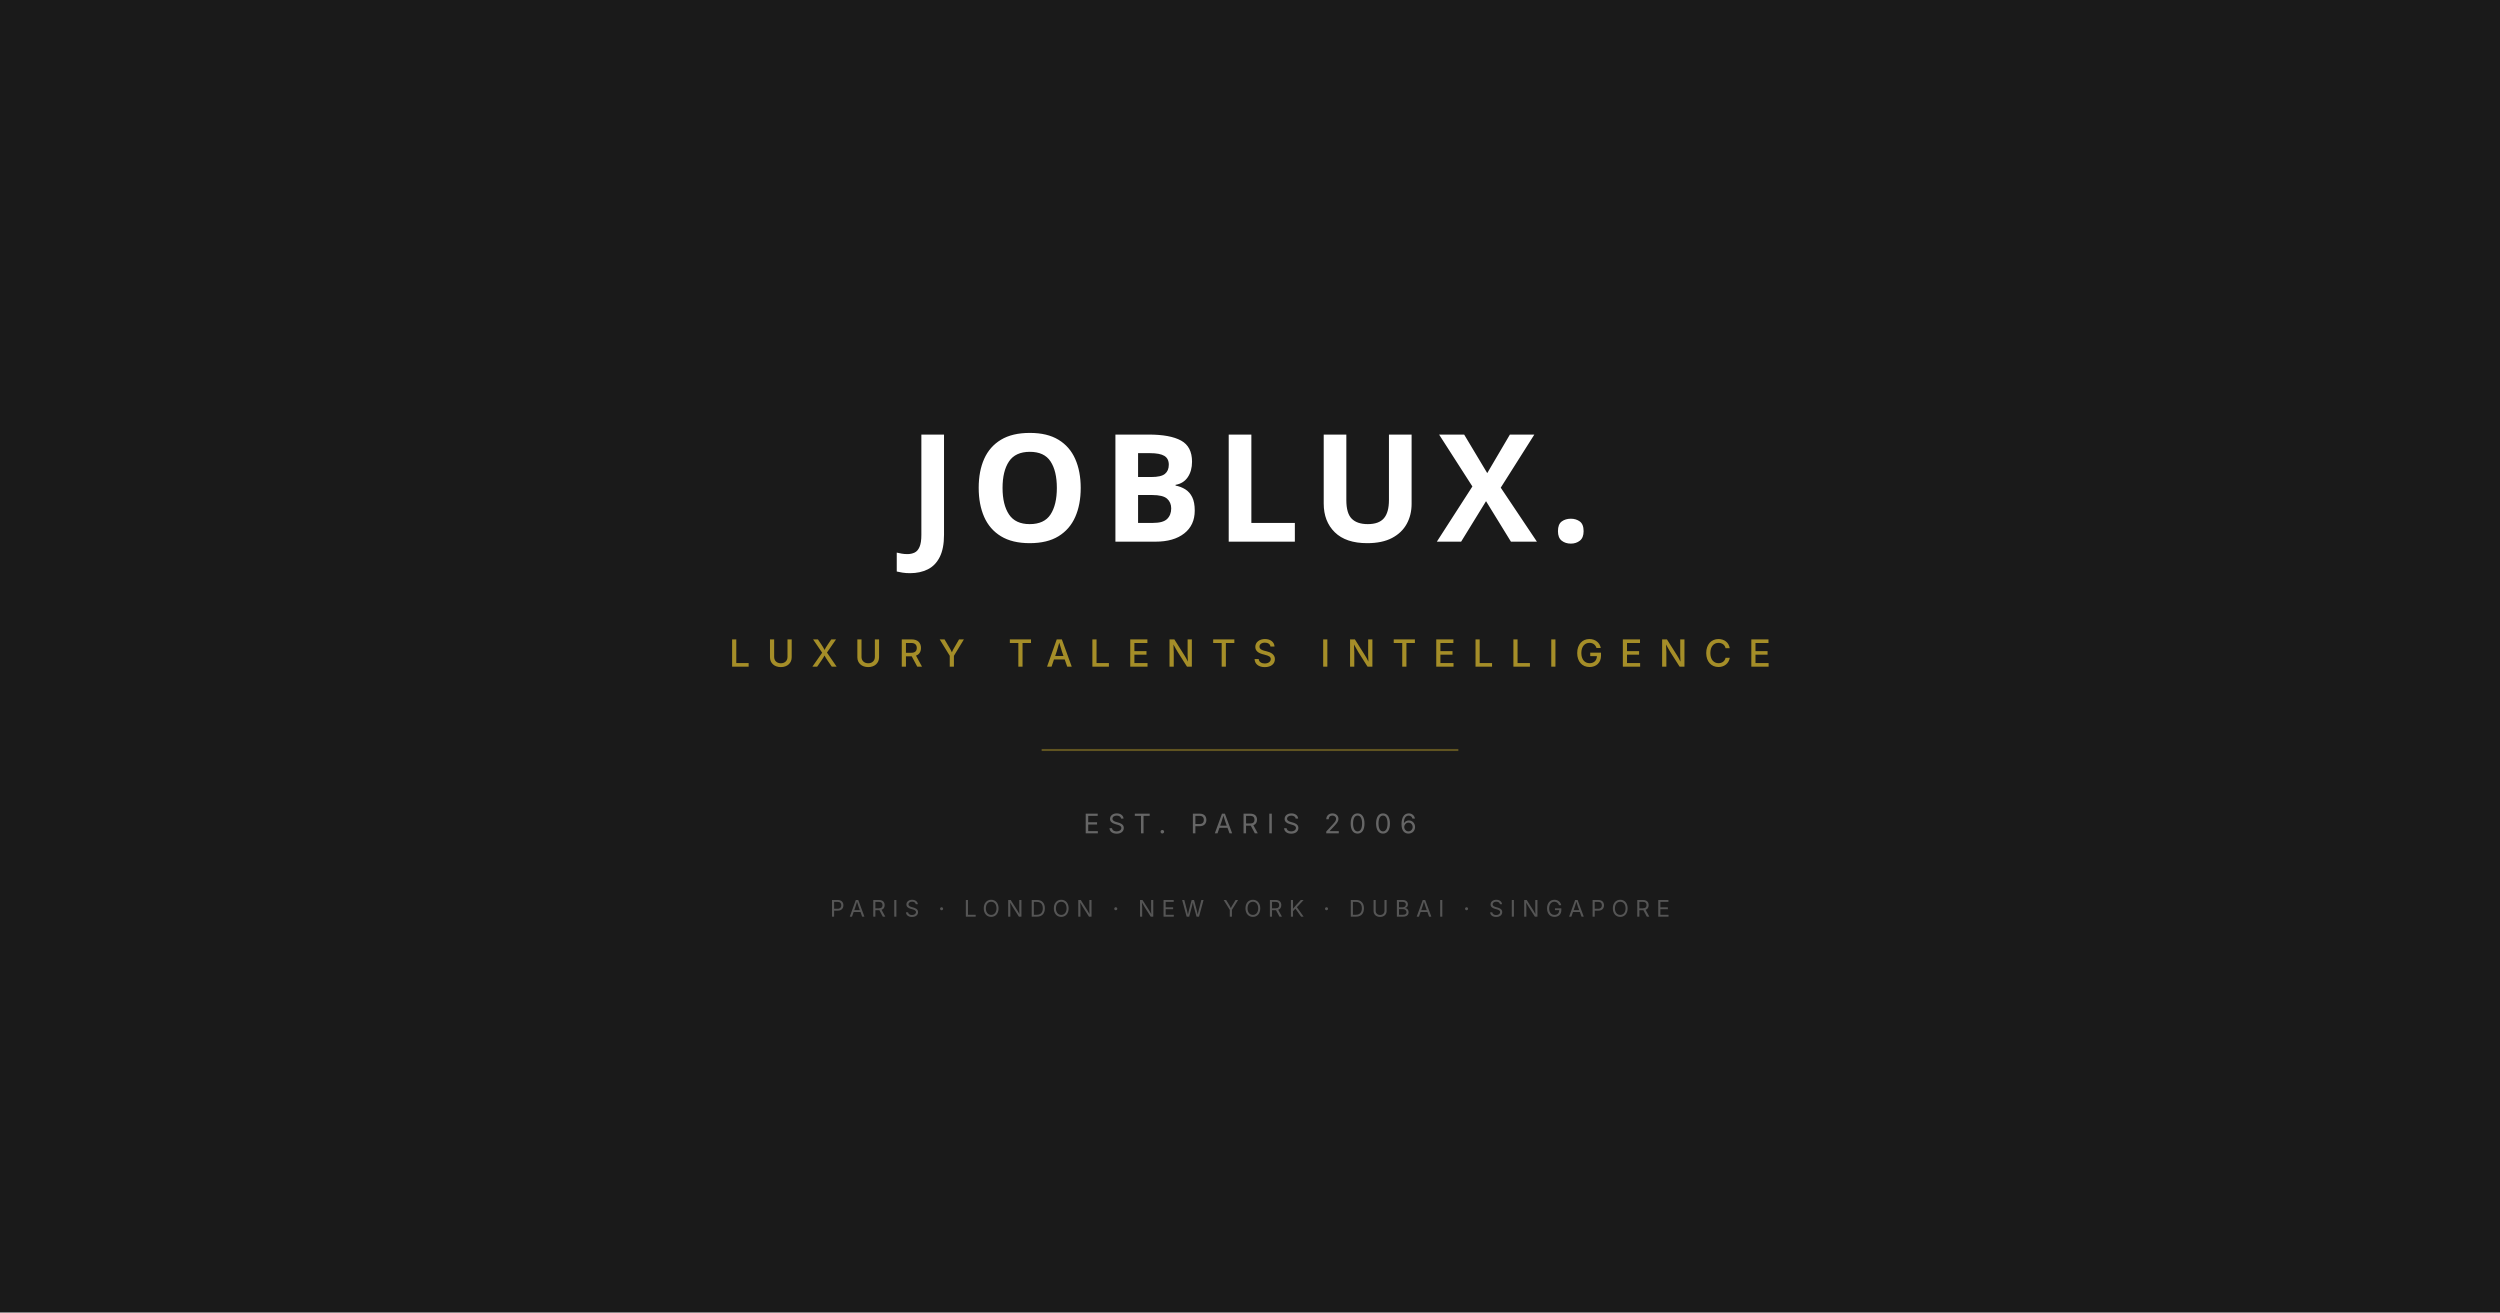
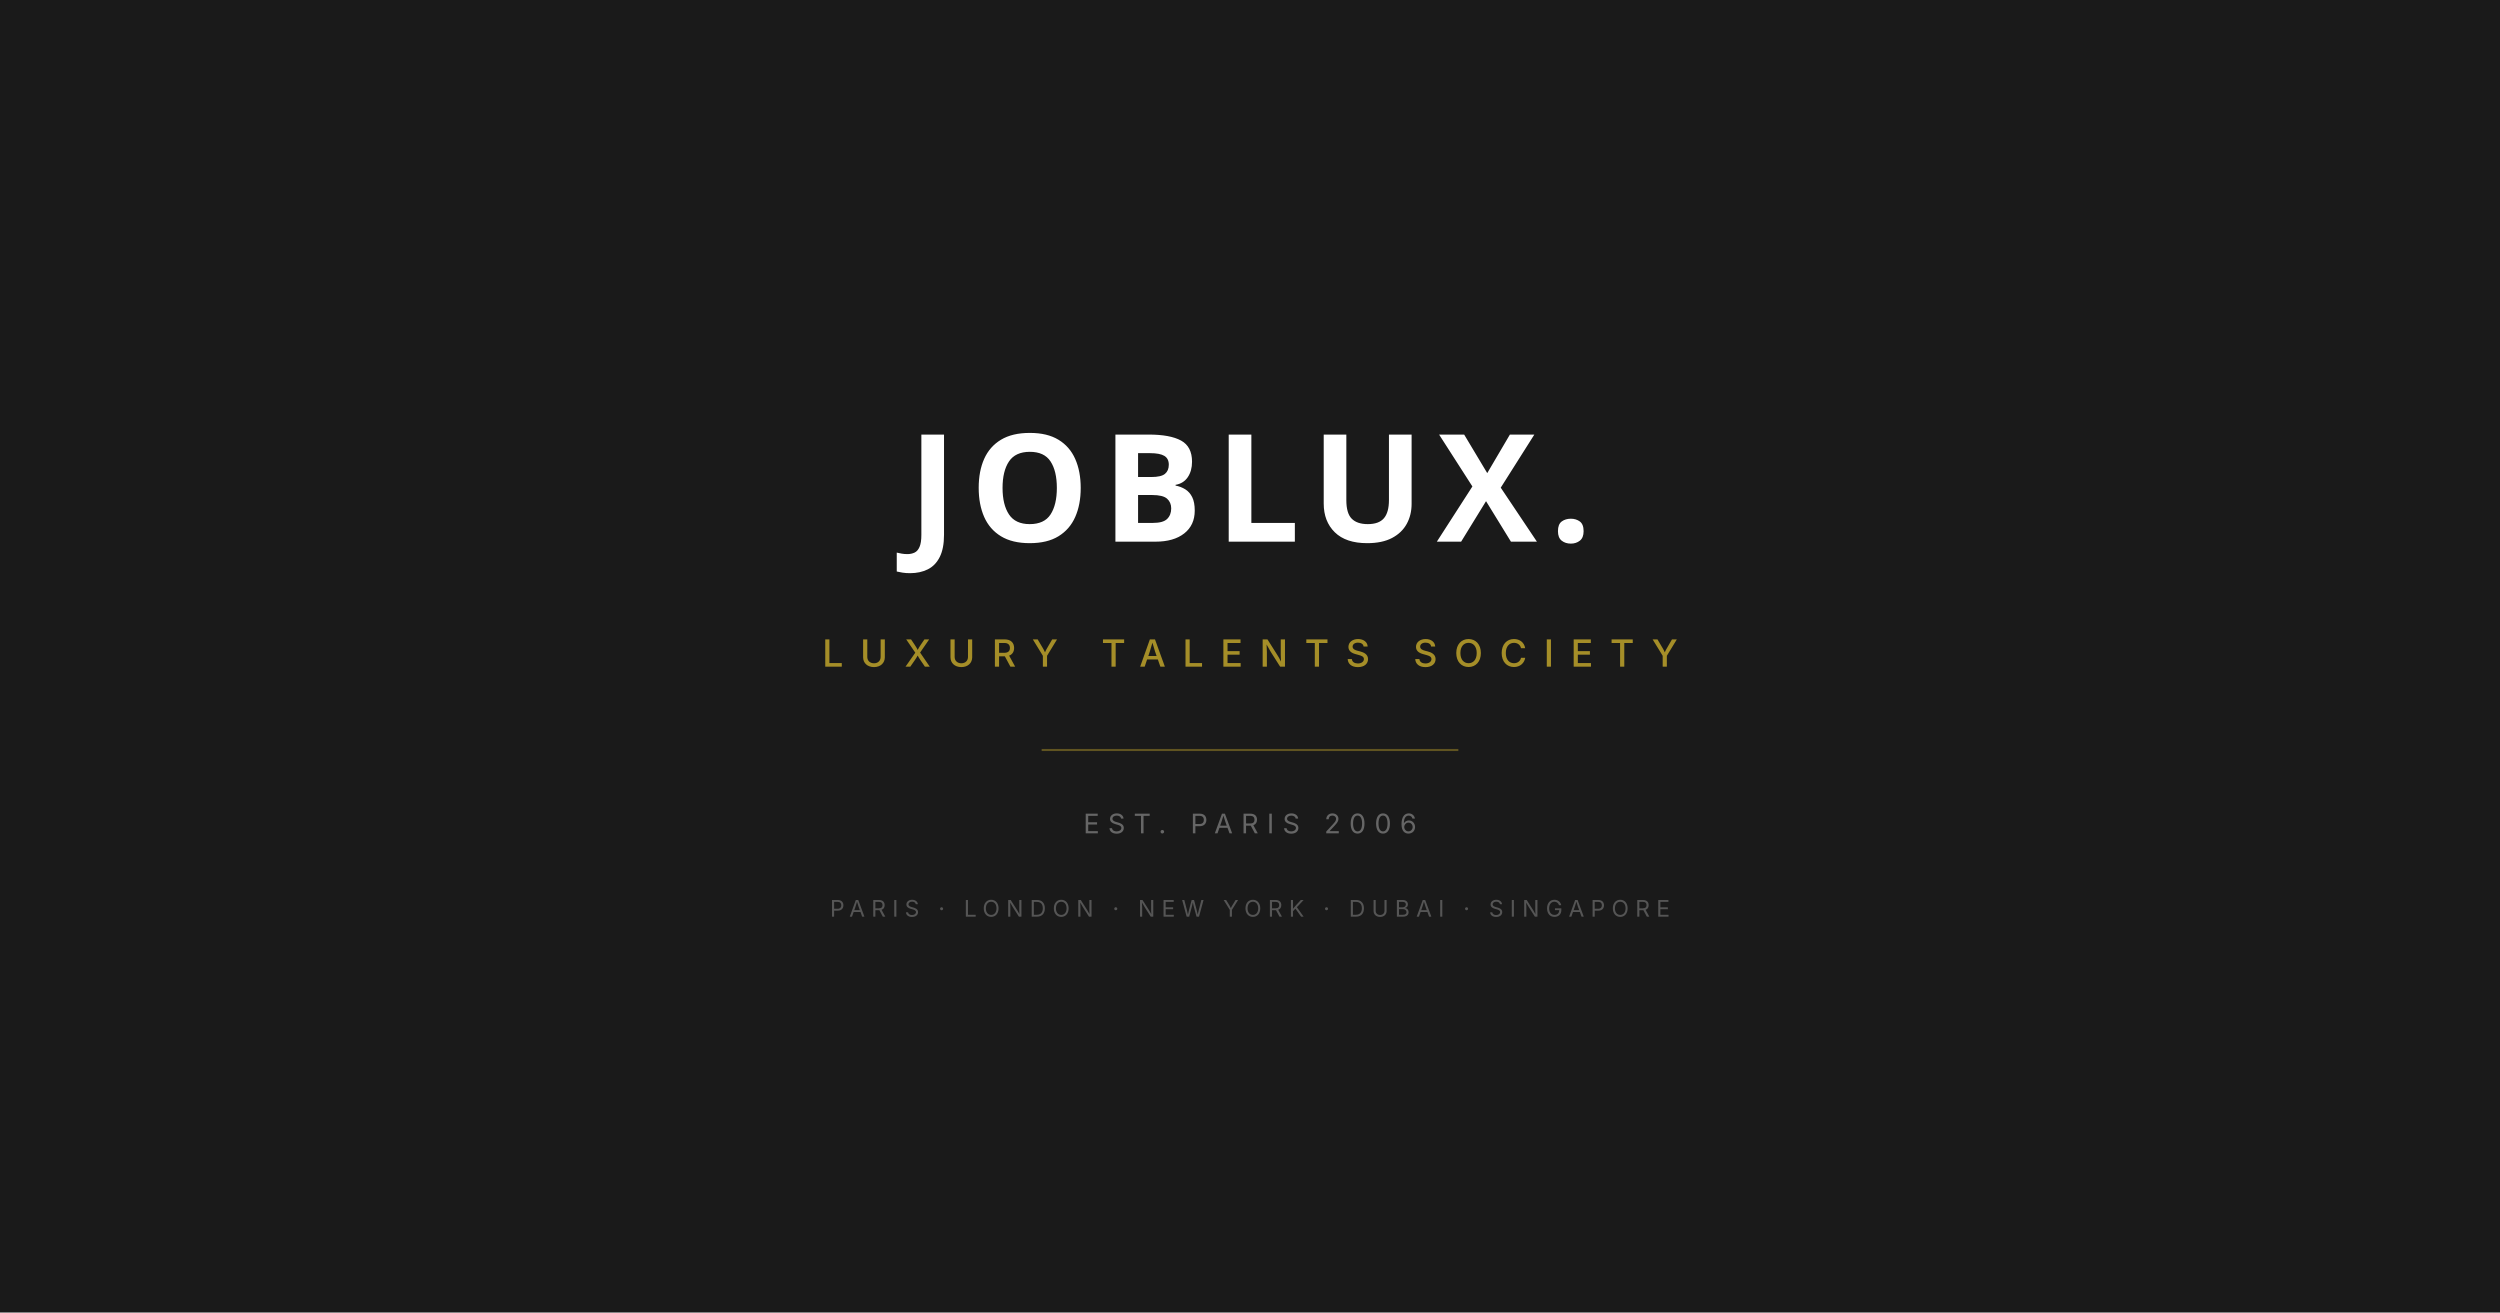
<svg xmlns="http://www.w3.org/2000/svg" width="1200" height="630" viewBox="0 0 1200 630">
  <rect width="1200" height="630" fill="#1a1a1a" />
  <text x="600" y="260" text-anchor="middle" font-family="Gill Sans, Gill Sans MT, Calibri, sans-serif" font-size="72" font-weight="600" fill="#ffffff" letter-spacing="6">JOBLUX.</text>
-   <text x="600" y="320" text-anchor="middle" font-family="Inter, Helvetica, Arial, sans-serif" font-size="18" font-weight="500" fill="#a58e28" letter-spacing="8" text-transform="uppercase">LUXURY TALENTS INTELLIGENCE</text>
+   <text x="600" y="320" text-anchor="middle" font-family="Inter, Helvetica, Arial, sans-serif" font-size="18" font-weight="500" fill="#a58e28" letter-spacing="8" text-transform="uppercase">LUXURY TALENTS SOCIETY</text>
  <line x1="500" y1="360" x2="700" y2="360" stroke="#a58e28" stroke-width="1" opacity="0.5" />
  <text x="600" y="400" text-anchor="middle" font-family="Inter, Helvetica, Arial, sans-serif" font-size="13" fill="#666666" letter-spacing="4">EST. PARIS 2006</text>
  <text x="600" y="440" text-anchor="middle" font-family="Inter, Helvetica, Arial, sans-serif" font-size="11" fill="#555555" letter-spacing="3">PARIS · LONDON · NEW YORK · DUBAI · SINGAPORE</text>
</svg>
